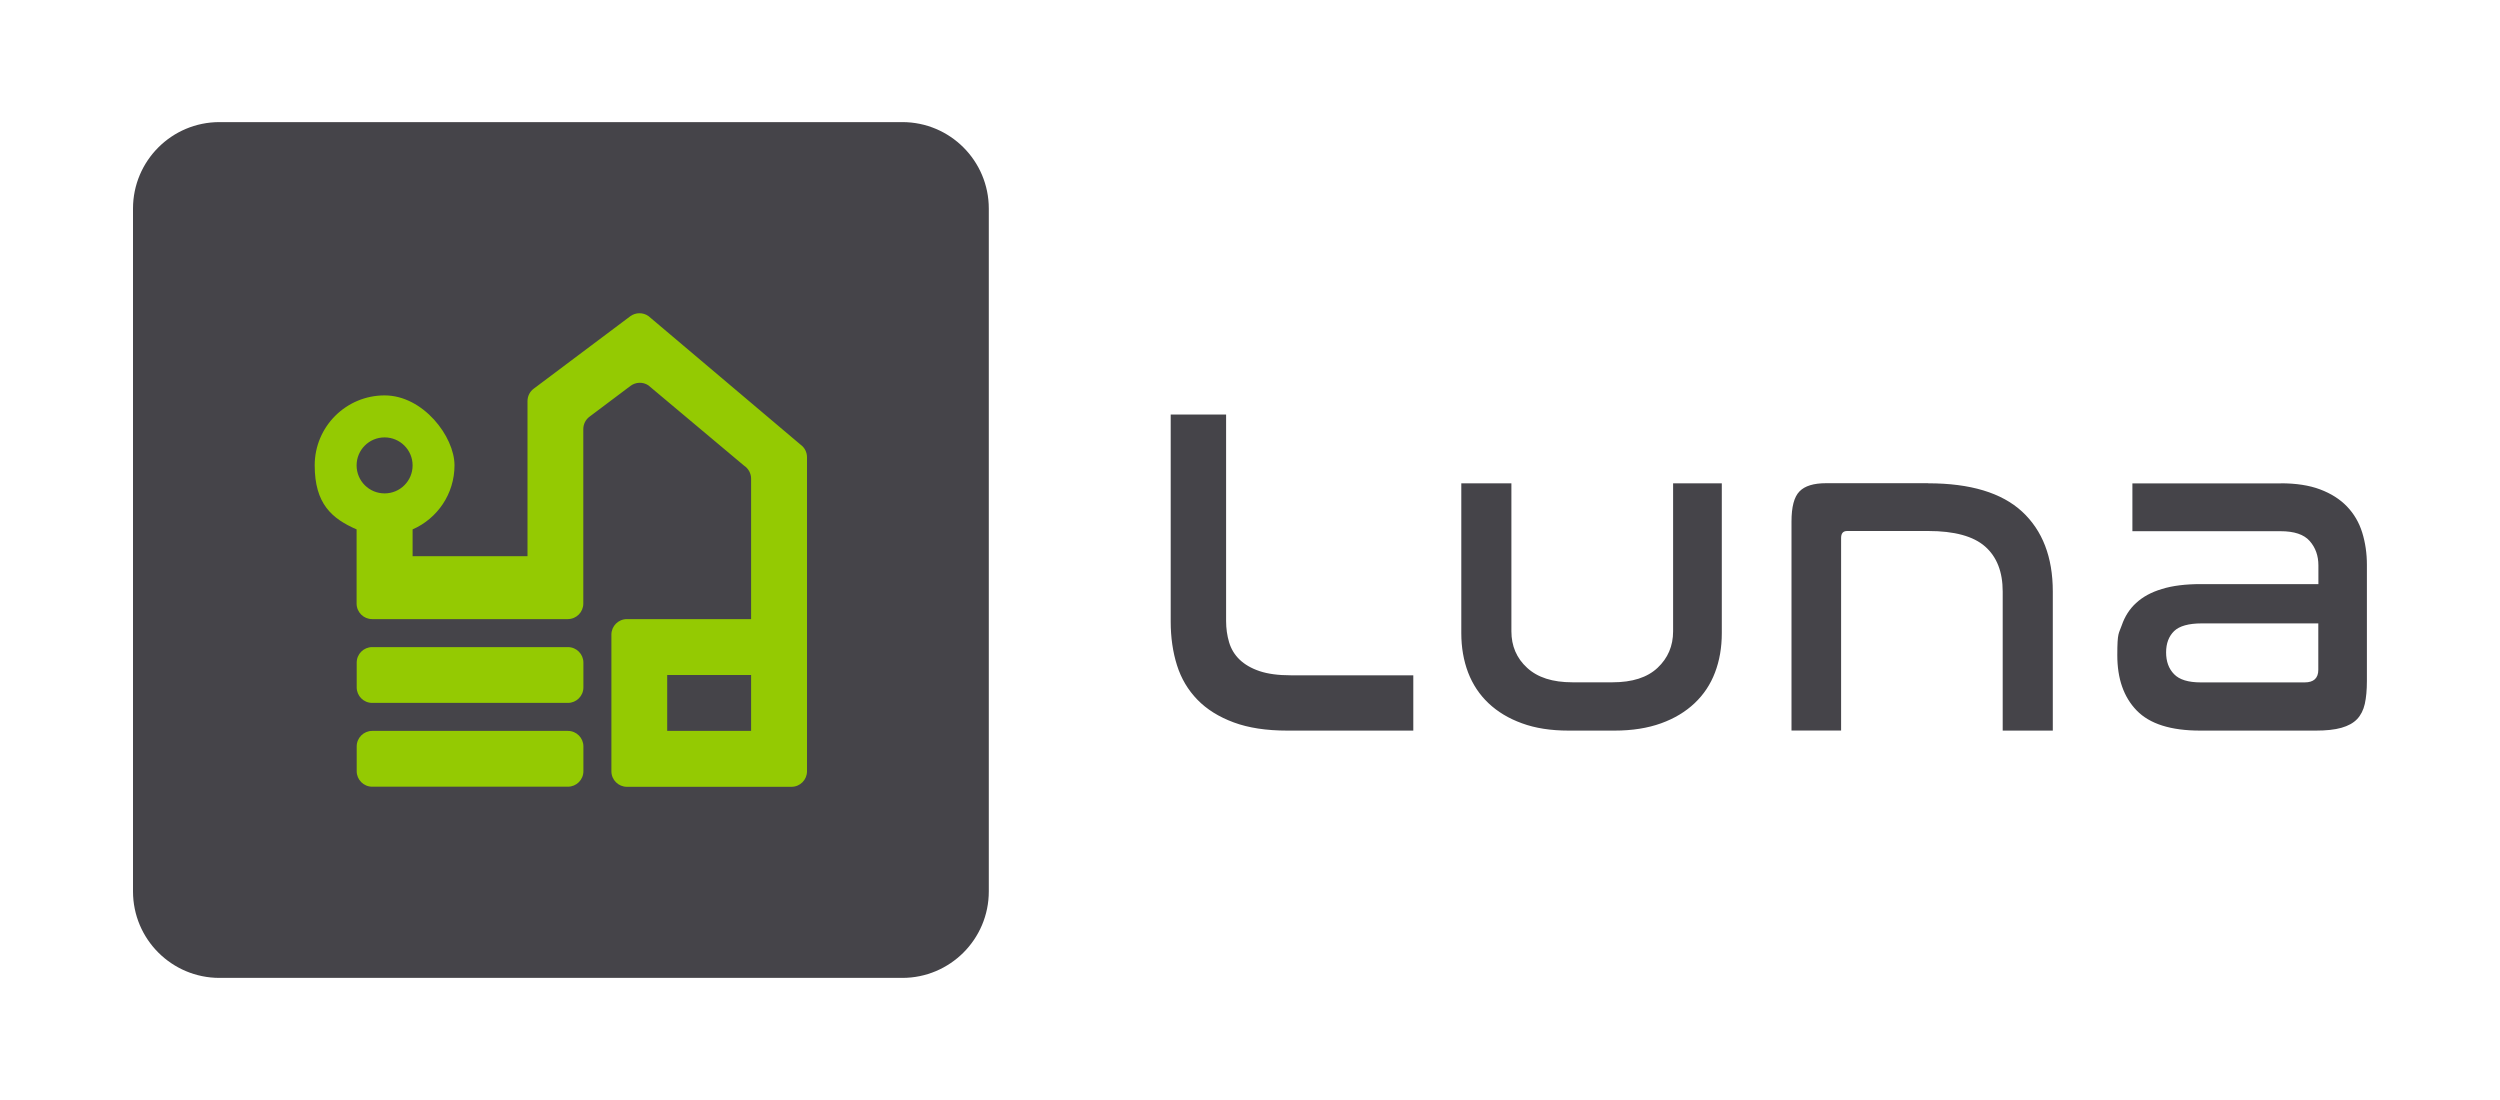
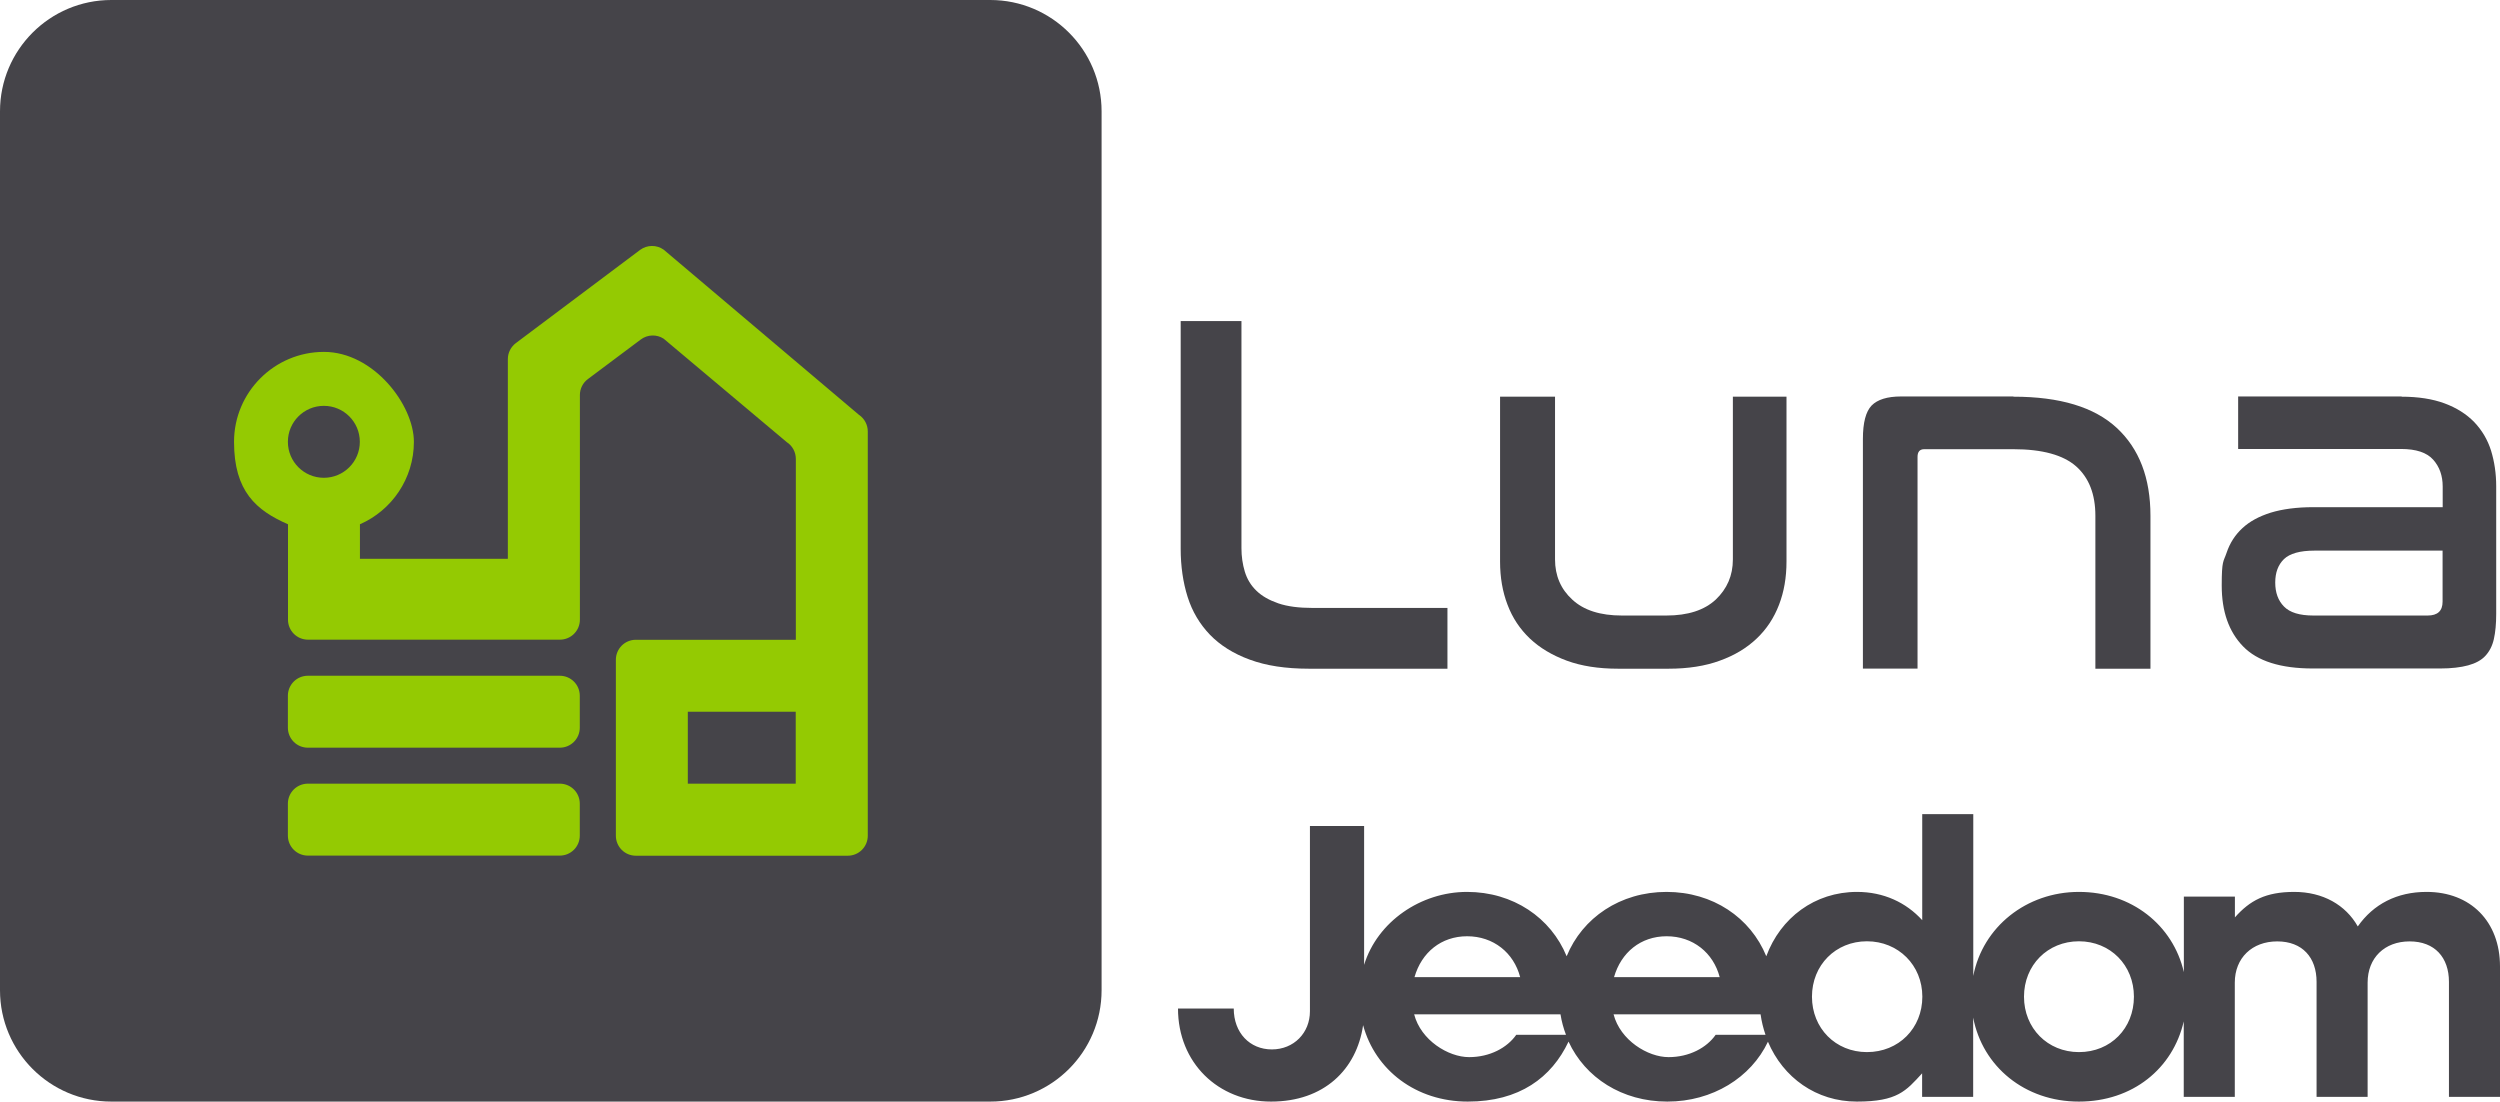
- <svg xmlns="http://www.w3.org/2000/svg" id="logo-jeedom-luna-grand-nom-couleur" version="1.1" viewBox="0 0 2500 1100">
+ <svg xmlns="http://www.w3.org/2000/svg" id="logo-jeedom-grand-nom-couleur" version="1.1" viewBox="0 0 2237.9 986.1">
  <defs>
    <style>
      .st0 {
        fill: #94ca02;
      }

      .st1 {
        fill: #454449;
      }
    </style>
  </defs>
-   <g id="Jeedom-Luna-logo-color">
-     <path id="Luna-wordmark" class="st1" d="M1226.1,414.5v206.5c0,7.5,1,14.6,3,21.3,2,6.7,5.5,12.5,10.5,17.3,5,4.8,11.6,8.7,19.9,11.5,8.3,2.8,18.7,4.2,31.1,4.2h122.7v55.3h-126c-20.9,0-38.8-2.7-53.6-8.2-14.8-5.5-26.9-13-36.3-22.7-9.4-9.7-16.2-21.1-20.4-34.4-4.2-13.3-6.3-27.9-6.3-43.8v-207h55.3ZM1511.4,483.3v148c0,14.7,5.2,26.9,15.7,36.5,10.5,9.7,25.5,14.5,45.2,14.5h40.3c19.7,0,34.7-4.8,45-14.5,10.3-9.7,15.5-21.8,15.5-36.5v-148h48.7v149.9c0,14.4-2.3,27.5-6.8,39.3-4.5,11.9-11.3,22.1-20.4,30.7-9.1,8.6-20.2,15.3-33.5,20.1-13.3,4.8-28.8,7.3-46.6,7.3h-45.9c-17.8,0-33.3-2.4-46.6-7.3-13.3-4.8-24.4-11.5-33.5-20.1-9.1-8.6-15.8-18.8-20.4-30.7-4.5-11.9-6.8-25-6.8-39.3v-149.9h50.1,0ZM1928.2,483.3c42.2,0,73.5,9.5,93.9,28.3,20.4,18.9,30.7,45.5,30.7,79.9v139.1h-50.1v-139.1c0-19.7-5.9-34.7-17.6-45-11.7-10.3-30.7-15.5-56.9-15.5h-81c-4.1,0-6.1,2.3-6.1,7v192.5h-49.6v-208.9c0-14.7,2.6-24.7,8-30.2,5.3-5.5,14.2-8.2,26.7-8.2h102.1ZM2280.8,483.3c15.3,0,28.4,2,39.3,6.1,10.9,4.1,19.9,9.8,26.9,17.1,7,7.3,12.1,16,15.2,26,3.1,10,4.7,20.8,4.7,32.3v116.1c0,9.1-.7,16.7-2.1,23-1.4,6.2-4,11.3-7.7,15.2-3.7,3.9-9,6.8-15.7,8.7-6.7,1.9-15.2,2.8-25.5,2.8h-115.7c-29.4,0-50.5-6.7-63.5-20.1-13-13.4-19.4-31.8-19.4-55.3s1.5-21.2,4.5-30c3-8.7,7.7-16.2,14.3-22.2,6.6-6.1,15.1-10.8,25.8-14,10.6-3.3,23.6-4.9,38.9-4.9h117.6v-18.7c0-9.7-2.9-17.8-8.7-24.4-5.8-6.6-15.5-9.8-29.3-9.8h-148v-47.8h148.5ZM2304.7,682.4c9,0,13.6-4.2,13.6-12.6v-46.4h-116.6c-13.1,0-22.3,2.6-27.6,7.7-5.3,5.2-8,12.3-8,21.3s2.6,16.3,8,21.8c5.3,5.5,14.2,8.2,26.7,8.2h104Z" />
-     <g id="Jeedom-Luna-logo-color-2">
-       <rect class="st1" x="133" y="122.1" width="855.8" height="855.8" rx="86.5" ry="86.5" />
-       <path id="Jeedom-logomark" class="st0" d="M800.5,444.6l-152-128.5c-5.5-3.9-12.9-3.8-18.3.2l-96.5,72.4c-3.9,2.9-6.2,7.5-6.2,12.4v155.1h-114.9v-26.8c24.7-10.8,41.9-35.4,41.9-64.1s-31.3-69.9-69.9-69.9-69.9,31.3-69.9,69.9,17.2,53.3,41.9,64.1v74.2c0,8.6,7,15.5,15.5,15.5h195.7c8.6,0,15.5-7,15.5-15.5v-174.5c0-4.9,2.3-9.5,6.2-12.4l41-30.8c5.2-3.9,12.3-4.2,17.8-.6l95.7,80.3c4.4,2.9,7.1,7.8,7.1,13v140.5h-124.2c-8.6,0-15.5,7-15.5,15.5v136.7c0,8.6,7,15.5,15.5,15.5h164.6c8.6,0,15.5-7,15.5-15.5v-314.1c0-5-2.4-9.7-6.5-12.6h0ZM384.6,437.4c15.4,0,28,12.5,28,28s-12.5,28-28,28-28-12.5-28-28,12.5-28,28-28ZM751.1,730.9h-83.9v-55.9h83.9v55.9ZM583.4,662.6v24.8c0,8.6-7,15.5-15.5,15.5h-195.7c-8.6,0-15.5-7-15.5-15.5v-24.8c0-8.6,7-15.5,15.5-15.5h195.7c8.6,0,15.5,7,15.5,15.5ZM583.4,746.4v24.8c0,8.6-7,15.5-15.5,15.5h-195.7c-8.6,0-15.5-7-15.5-15.5v-24.8c0-8.6,7-15.5,15.5-15.5h195.7c8.6,0,15.5,7,15.5,15.5Z" />
-     </g>
+   <path id="Jeedom-wordmark" class="st1" d="M2172.1,798.4c-26.4,0-47.5,10.9-61.5,30.9-10.9-19.3-31.3-30.9-56.9-30.9s-39.7,7.7-53.1,22.8v-18.6h-45.7v67.6c-9.7-42.1-46.9-71.8-93.9-71.8s-86.1,31.3-94.6,75.2v-144.8h-45.7v94.9c-14.4-15.8-34.5-25.3-58.4-25.3-37.8,0-68.5,23.2-81.2,57.6-14.1-34.6-47.9-57.6-89.3-57.6s-75.3,23.1-89.4,57.6c-14.1-34.5-47.9-57.6-89.2-57.6s-80.2,26.6-92.1,65.3v-124.3h-48.5v165.9c0,19.3-14.4,34.1-34.1,34.1s-34.1-14.8-34.1-36.6h-49.9c0,48.5,35.9,83.3,83.3,83.3s76.6-28.7,82.4-68.4c10.9,40.3,47.4,68.4,93.7,68.4s75-21.5,90.2-53.7c14.9,32.3,47.9,53.7,88.4,53.7s74.9-21.5,90.1-53.6c13.6,32.2,43.3,53.6,79.6,53.6s43.9-9.5,58.4-25.3v21.1h45.7v-71c8.4,43.9,46.3,75.2,94.6,75.2s84.2-29.7,93.9-71.8v67.6h45.7v-102.3c0-22.1,15.5-36.9,38-36.9s35.2,14.4,35.2,36.2v103h45.7v-102.3c0-22.1,15.1-36.9,37.6-36.9s35.2,14.4,35.2,36.2v103h45.7v-116.7c0-40.4-26.4-66.8-65.7-66.8h0ZM1313.3,838.1c23.6,0,41.8,14.8,47.5,36.6h-94.6c6.3-22.1,23.9-36.6,47.1-36.6ZM1357.3,926.3c-8.1,11.6-23.6,20-42.2,20s-43.2-15.1-49.2-38.3h131c1,6.4,2.7,12.5,4.9,18.3h-44.4ZM1491.9,838.1c23.6,0,41.8,14.8,47.5,36.6h-94.6c6.3-22.1,23.9-36.6,47.1-36.6ZM1535.8,926.3c-8.1,11.6-23.6,20-42.2,20s-43.2-15.1-49.2-38.3h131.6c.9,6.4,2.4,12.5,4.4,18.3h-44.6ZM1671.2,941.8c-28.1,0-49.2-21.4-49.2-49.6s21.1-49.6,49.2-49.6,49.6,21.4,49.6,49.6-21.1,49.6-49.6,49.6ZM1861,941.8c-28.1,0-49.2-21.4-49.2-49.6s21.1-49.6,49.2-49.6,49.2,21.4,49.2,49.6-20.7,49.6-49.2,49.6Z" />
+   <g id="jeedom-logomark">
+     <rect class="st1" width="986.1" height="986.1" rx="99.7" ry="99.7" />
+     <path id="Jeedom-logomark" class="st0" d="M769.2,371.6l-175.1-148.1c-6.3-4.5-14.9-4.4-21.1.2l-111.2,83.4c-4.5,3.4-7.2,8.7-7.2,14.3v178.8h-132.4v-30.9c28.4-12.4,48.3-40.8,48.3-73.8s-36.1-80.5-80.5-80.5-80.5,36.1-80.5,80.5,19.9,61.4,48.3,73.8v85.4c0,9.9,8,17.9,17.9,17.9h225.5c9.9,0,17.9-8,17.9-17.9v-201.1c0-5.6,2.6-10.9,7.2-14.3l47.3-35.4c6-4.5,14.2-4.8,20.5-.7l110.2,92.6c5.1,3.3,8.1,9,8.1,15v161.9h-143.2c-9.9,0-17.9,8-17.9,17.9v157.5c0,9.9,8,17.9,17.9,17.9h189.7c9.9,0,17.9-8,17.9-17.9v-361.9c0-5.8-2.8-11.2-7.5-14.6h0ZM289.9,363.3c17.8,0,32.2,14.4,32.2,32.2s-14.4,32.2-32.2,32.2-32.2-14.4-32.2-32.2,14.4-32.2,32.2-32.2ZM712.3,701.5h-96.6v-64.4h96.6v64.4h0ZM519,622.8v28.6c0,9.9-8,17.9-17.9,17.9h-225.5c-9.9,0-17.9-8-17.9-17.9v-28.6c0-9.9,8-17.9,17.9-17.9h225.5c9.9,0,17.9,8,17.9,17.9ZM519,719.4v28.6c0,9.9-8,17.9-17.9,17.9h-225.5c-9.9,0-17.9-8-17.9-17.9v-28.6c0-9.9,8-17.9,17.9-17.9h225.5c9.9,0,17.9,8,17.9,17.9Z" />
+   </g>
+   <g id="Luna">
+     <path class="st1" d="M1111.3,287.3v203.4c0,7.4,1,14.3,3,21,2,6.6,5.4,12.3,10.4,17.1,4.9,4.8,11.5,8.5,19.6,11.3,8.2,2.8,18.4,4.1,30.7,4.1h120.7v54.4h-124.1c-20.6,0-38.2-2.7-52.8-8.1-14.6-5.3-26.6-12.9-35.7-22.3-9.2-9.6-15.9-20.9-20-33.9s-6.2-27.5-6.2-43.1v-203.8h54.5Z" />
+     <path class="st1" d="M1392,355.1v145.7c0,14.4,5.1,26.5,15.4,35.9,10.3,9.6,25.1,14.3,44.5,14.3h39.7c19.4,0,34.1-4.8,44.3-14.3,10.1-9.6,15.3-21.5,15.3-35.9v-145.7h48v147.6c0,14.2-2.2,27-6.7,38.7-4.5,11.7-11.1,21.8-20,30.2-8.9,8.5-19.9,15.1-33,19.8-13,4.8-28.4,7.2-45.9,7.2h-45.2c-17.6,0-32.8-2.4-45.9-7.2-13-4.8-24.1-11.4-33-19.8-8.9-8.5-15.6-18.5-20-30.2-4.5-11.7-6.7-24.6-6.7-38.7v-147.6h49.3Z" />
+     <path class="st1" d="M1802.4,355.1c41.5,0,72.3,9.3,92.4,27.9,20.1,18.6,30.2,44.8,30.2,78.7v136.9h-49.3v-136.9c0-19.4-5.8-34.1-17.3-44.3-11.5-10.1-30.2-15.3-56.1-15.3h-79.8c-4,0-6,2.3-6,6.9v189.5h-48.9v-205.7c0-14.4,2.6-24.4,7.8-29.8,5.2-5.3,14-8.1,26.3-8.1h100.5Z" />
+     <path class="st1" d="M2149.6,355.1c15.1,0,27.9,2,38.7,6,10.8,4,19.6,9.6,26.6,16.8,6.9,7.3,11.9,15.7,15,25.5,3,9.8,4.6,20.5,4.6,31.8v114.3c0,8.9-.7,16.4-2.1,22.6-1.4,6.2-4,11.1-7.6,15s-8.8,6.7-15.4,8.5c-6.6,1.8-15,2.8-25.1,2.8h-113.9c-28.9,0-49.7-6.6-62.5-19.8-12.8-13.2-19.1-31.3-19.1-54.4s1.5-20.9,4.4-29.5c2.9-8.6,7.6-15.9,14.1-21.9,6.4-6,14.9-10.6,25.4-13.9,10.5-3.2,23.2-4.9,38.2-4.9h115.7v-18.5c0-9.6-2.8-17.6-8.5-24s-15.3-9.6-28.9-9.6h-145.7v-47h146.3v.2ZM2173.1,551c8.9,0,13.4-4.1,13.4-12.4v-45.7h-114.8c-12.9,0-22,2.6-27.2,7.6-5.2,5.1-7.8,12-7.8,21s2.6,16.1,7.8,21.4c5.2,5.4,14,8.1,26.3,8.1h102.3Z" />
  </g>
</svg>
